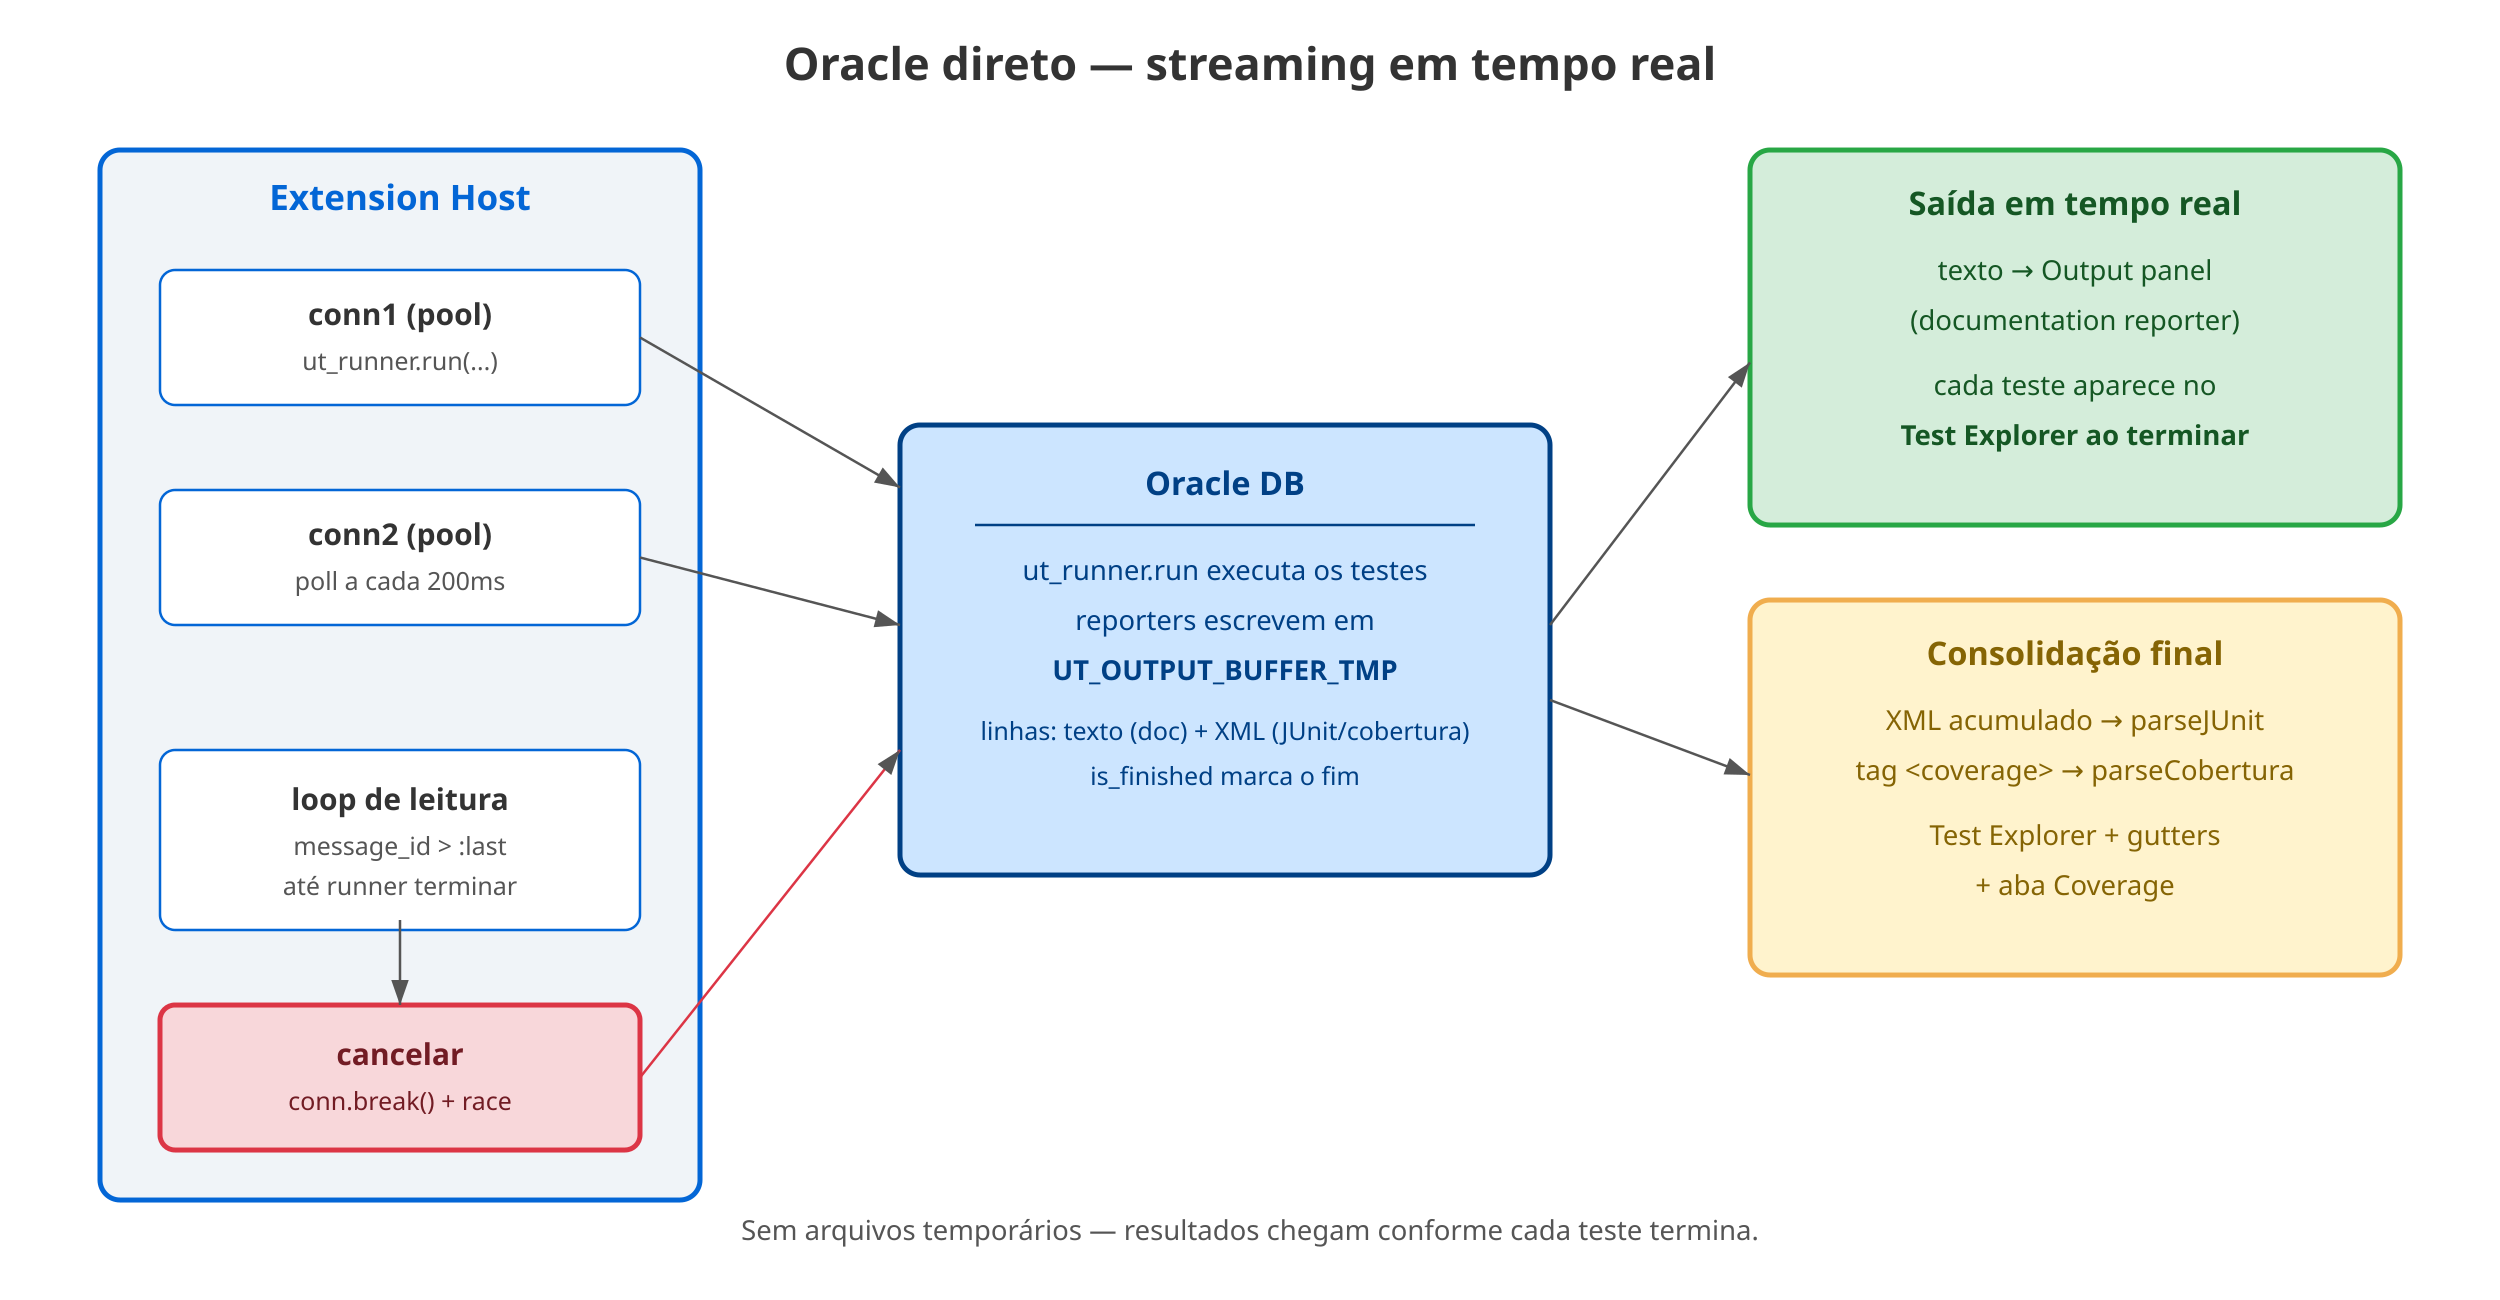
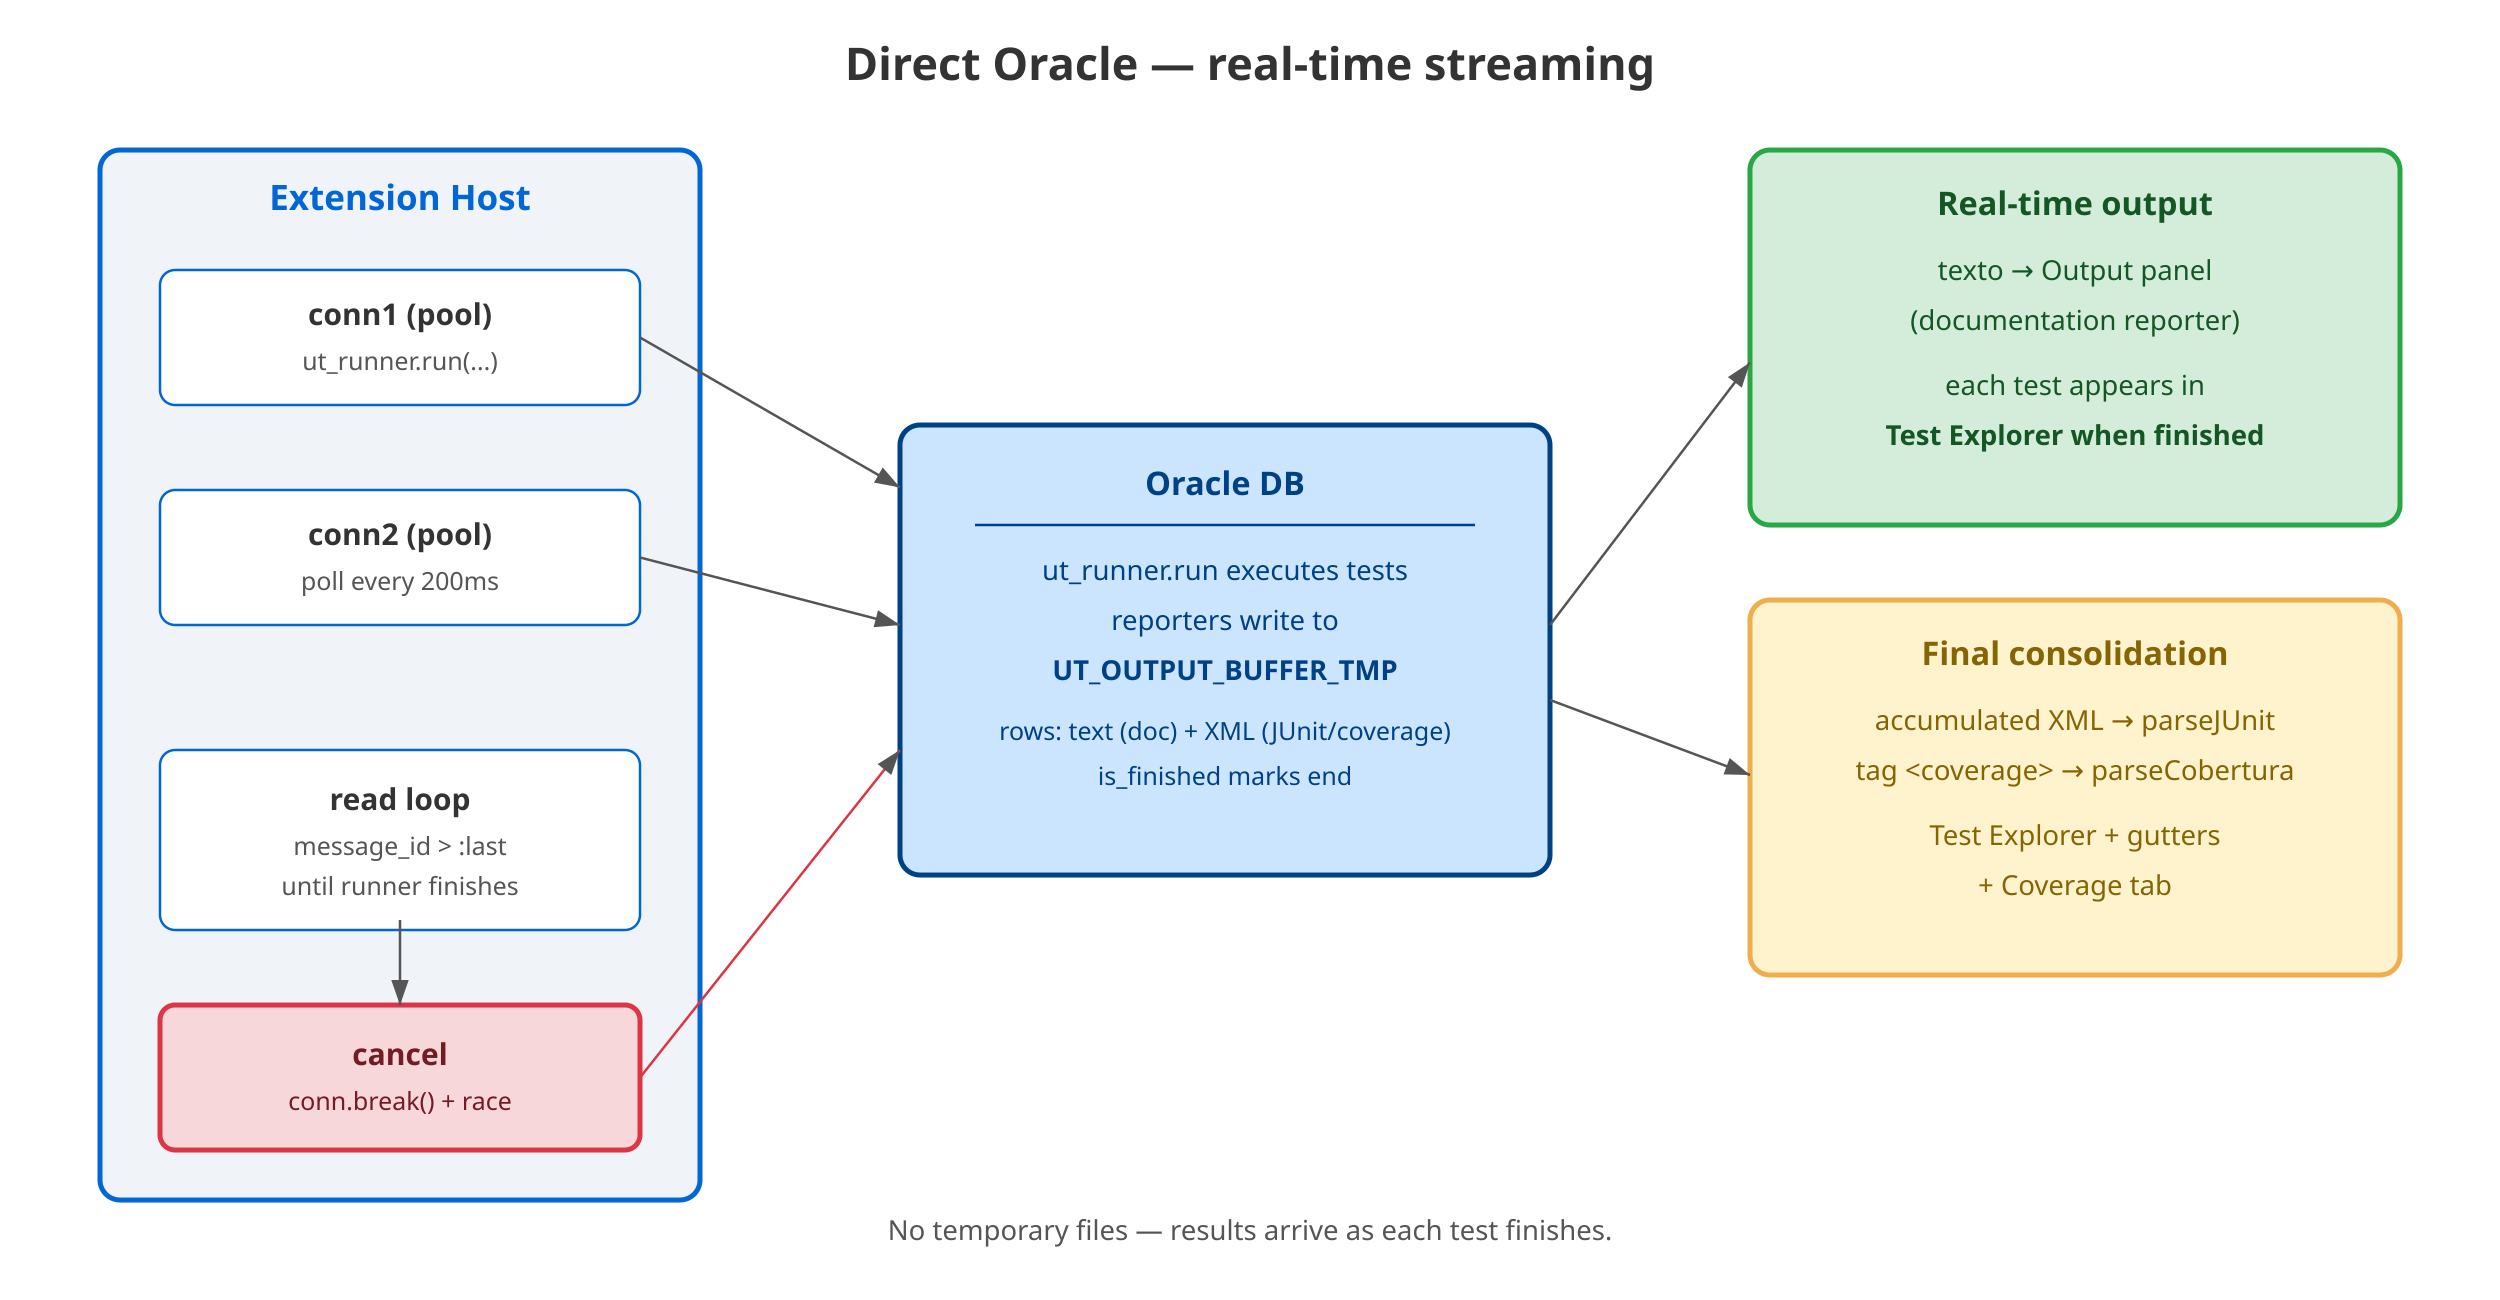
<svg xmlns="http://www.w3.org/2000/svg" viewBox="0 0 1000 520" font-family="Segoe UI, sans-serif">
  <defs>
    <marker id="arrow" markerWidth="10" markerHeight="7" refX="10" refY="3.5" orient="auto">
      <polygon points="0 0, 10 3.5, 0 7" fill="#555" />
    </marker>
  </defs>
  <rect width="1000" height="520" fill="#fff" />
-   <text x="500" y="32" text-anchor="middle" font-size="18" font-weight="bold" fill="#333">Oracle direto — streaming em tempo real</text>
+   <text x="500" y="32" text-anchor="middle" font-size="18" font-weight="bold" fill="#333">Direct Oracle — real-time streaming</text>
  <rect x="40" y="60" width="240" height="420" rx="8" fill="#f0f4f8" stroke="#0366d6" stroke-width="2" />
  <text x="160" y="84" text-anchor="middle" font-size="14" font-weight="bold" fill="#0366d6">Extension Host</text>
  <rect x="64" y="108" width="192" height="54" rx="6" fill="#fff" stroke="#0366d6" />
  <text x="160" y="130" text-anchor="middle" font-size="12" font-weight="bold" fill="#333">conn1 (pool)</text>
  <text x="160" y="148" text-anchor="middle" font-size="10" fill="#555">ut_runner.run(...)</text>
  <rect x="64" y="196" width="192" height="54" rx="6" fill="#fff" stroke="#0366d6" />
  <text x="160" y="218" text-anchor="middle" font-size="12" font-weight="bold" fill="#333">conn2 (pool)</text>
-   <text x="160" y="236" text-anchor="middle" font-size="10" fill="#555">poll a cada 200ms</text>
+   <text x="160" y="236" text-anchor="middle" font-size="10" fill="#555">poll every 200ms</text>
  <rect x="64" y="300" width="192" height="72" rx="6" fill="#fff" stroke="#0366d6" />
-   <text x="160" y="324" text-anchor="middle" font-size="12" font-weight="bold" fill="#333">loop de leitura</text>
+   <text x="160" y="324" text-anchor="middle" font-size="12" font-weight="bold" fill="#333">read loop</text>
  <text x="160" y="342" text-anchor="middle" font-size="10" fill="#555">message_id &gt; :last</text>
-   <text x="160" y="358" text-anchor="middle" font-size="10" fill="#555">até runner terminar</text>
+   <text x="160" y="358" text-anchor="middle" font-size="10" fill="#555">until runner finishes</text>
  <rect x="64" y="402" width="192" height="58" rx="6" fill="#f8d7da" stroke="#dc3545" stroke-width="2" />
-   <text x="160" y="426" text-anchor="middle" font-size="12" font-weight="bold" fill="#721c24">cancelar</text>
+   <text x="160" y="426" text-anchor="middle" font-size="12" font-weight="bold" fill="#721c24">cancel</text>
  <text x="160" y="444" text-anchor="middle" font-size="10" fill="#721c24">conn.break() + race</text>
  <rect x="360" y="170" width="260" height="180" rx="8" fill="#cce5ff" stroke="#004085" stroke-width="2" />
  <text x="490" y="198" text-anchor="middle" font-size="13" font-weight="bold" fill="#004085">Oracle DB</text>
  <line x1="390" y1="210" x2="590" y2="210" stroke="#004085" />
-   <text x="490" y="232" text-anchor="middle" font-size="11" fill="#004085">ut_runner.run executa os testes</text>
-   <text x="490" y="252" text-anchor="middle" font-size="11" fill="#004085">reporters escrevem em</text>
+   <text x="490" y="232" text-anchor="middle" font-size="11" fill="#004085">ut_runner.run executes tests</text>
+   <text x="490" y="252" text-anchor="middle" font-size="11" fill="#004085">reporters write to</text>
  <text x="490" y="272" text-anchor="middle" font-size="11" font-weight="bold" fill="#004085">UT_OUTPUT_BUFFER_TMP</text>
-   <text x="490" y="296" text-anchor="middle" font-size="10" fill="#004085">linhas: texto (doc) + XML (JUnit/cobertura)</text>
-   <text x="490" y="314" text-anchor="middle" font-size="10" fill="#004085">is_finished marca o fim</text>
+   <text x="490" y="296" text-anchor="middle" font-size="10" fill="#004085">rows: text (doc) + XML (JUnit/coverage)</text>
+   <text x="490" y="314" text-anchor="middle" font-size="10" fill="#004085">is_finished marks end</text>
  <rect x="700" y="60" width="260" height="150" rx="8" fill="#d4edda" stroke="#28a745" stroke-width="2" />
-   <text x="830" y="86" text-anchor="middle" font-size="13" font-weight="bold" fill="#155724">Saída em tempo real</text>
+   <text x="830" y="86" text-anchor="middle" font-size="13" font-weight="bold" fill="#155724">Real-time output</text>
  <text x="830" y="112" text-anchor="middle" font-size="11" fill="#155724">texto → Output panel</text>
  <text x="830" y="132" text-anchor="middle" font-size="11" fill="#155724">(documentation reporter)</text>
-   <text x="830" y="158" text-anchor="middle" font-size="11" fill="#155724">cada teste aparece no</text>
-   <text x="830" y="178" text-anchor="middle" font-size="11" font-weight="bold" fill="#155724">Test Explorer ao terminar</text>
+   <text x="830" y="158" text-anchor="middle" font-size="11" fill="#155724">each test appears in</text>
+   <text x="830" y="178" text-anchor="middle" font-size="11" font-weight="bold" fill="#155724">Test Explorer when finished</text>
  <rect x="700" y="240" width="260" height="150" rx="8" fill="#fff3cd" stroke="#f0ad4e" stroke-width="2" />
-   <text x="830" y="266" text-anchor="middle" font-size="13" font-weight="bold" fill="#856404">Consolidação final</text>
-   <text x="830" y="292" text-anchor="middle" font-size="11" fill="#856404">XML acumulado → parseJUnit</text>
+   <text x="830" y="266" text-anchor="middle" font-size="13" font-weight="bold" fill="#856404">Final consolidation</text>
+   <text x="830" y="292" text-anchor="middle" font-size="11" fill="#856404">accumulated XML → parseJUnit</text>
  <text x="830" y="312" text-anchor="middle" font-size="11" fill="#856404">tag &lt;coverage&gt; → parseCobertura</text>
  <text x="830" y="338" text-anchor="middle" font-size="11" fill="#856404">Test Explorer + gutters</text>
-   <text x="830" y="358" text-anchor="middle" font-size="11" fill="#856404">+ aba Coverage</text>
+   <text x="830" y="358" text-anchor="middle" font-size="11" fill="#856404">+ Coverage tab</text>
  <line x1="256" y1="135" x2="360" y2="195" stroke="#555" marker-end="url(#arrow)" />
  <line x1="256" y1="223" x2="360" y2="250" stroke="#555" marker-end="url(#arrow)" />
  <line x1="620" y1="250" x2="700" y2="145" stroke="#555" marker-end="url(#arrow)" />
  <line x1="620" y1="280" x2="700" y2="310" stroke="#555" marker-end="url(#arrow)" />
  <line x1="160" y1="368" x2="160" y2="402" stroke="#555" marker-end="url(#arrow)" />
  <line x1="256" y1="431" x2="360" y2="300" stroke="#dc3545" marker-end="url(#arrow)" />
-   <text x="500" y="496" text-anchor="middle" font-size="11" fill="#555">Sem arquivos temporários — resultados chegam conforme cada teste termina.</text>
+   <text x="500" y="496" text-anchor="middle" font-size="11" fill="#555">No temporary files — results arrive as each test finishes.</text>
</svg>
